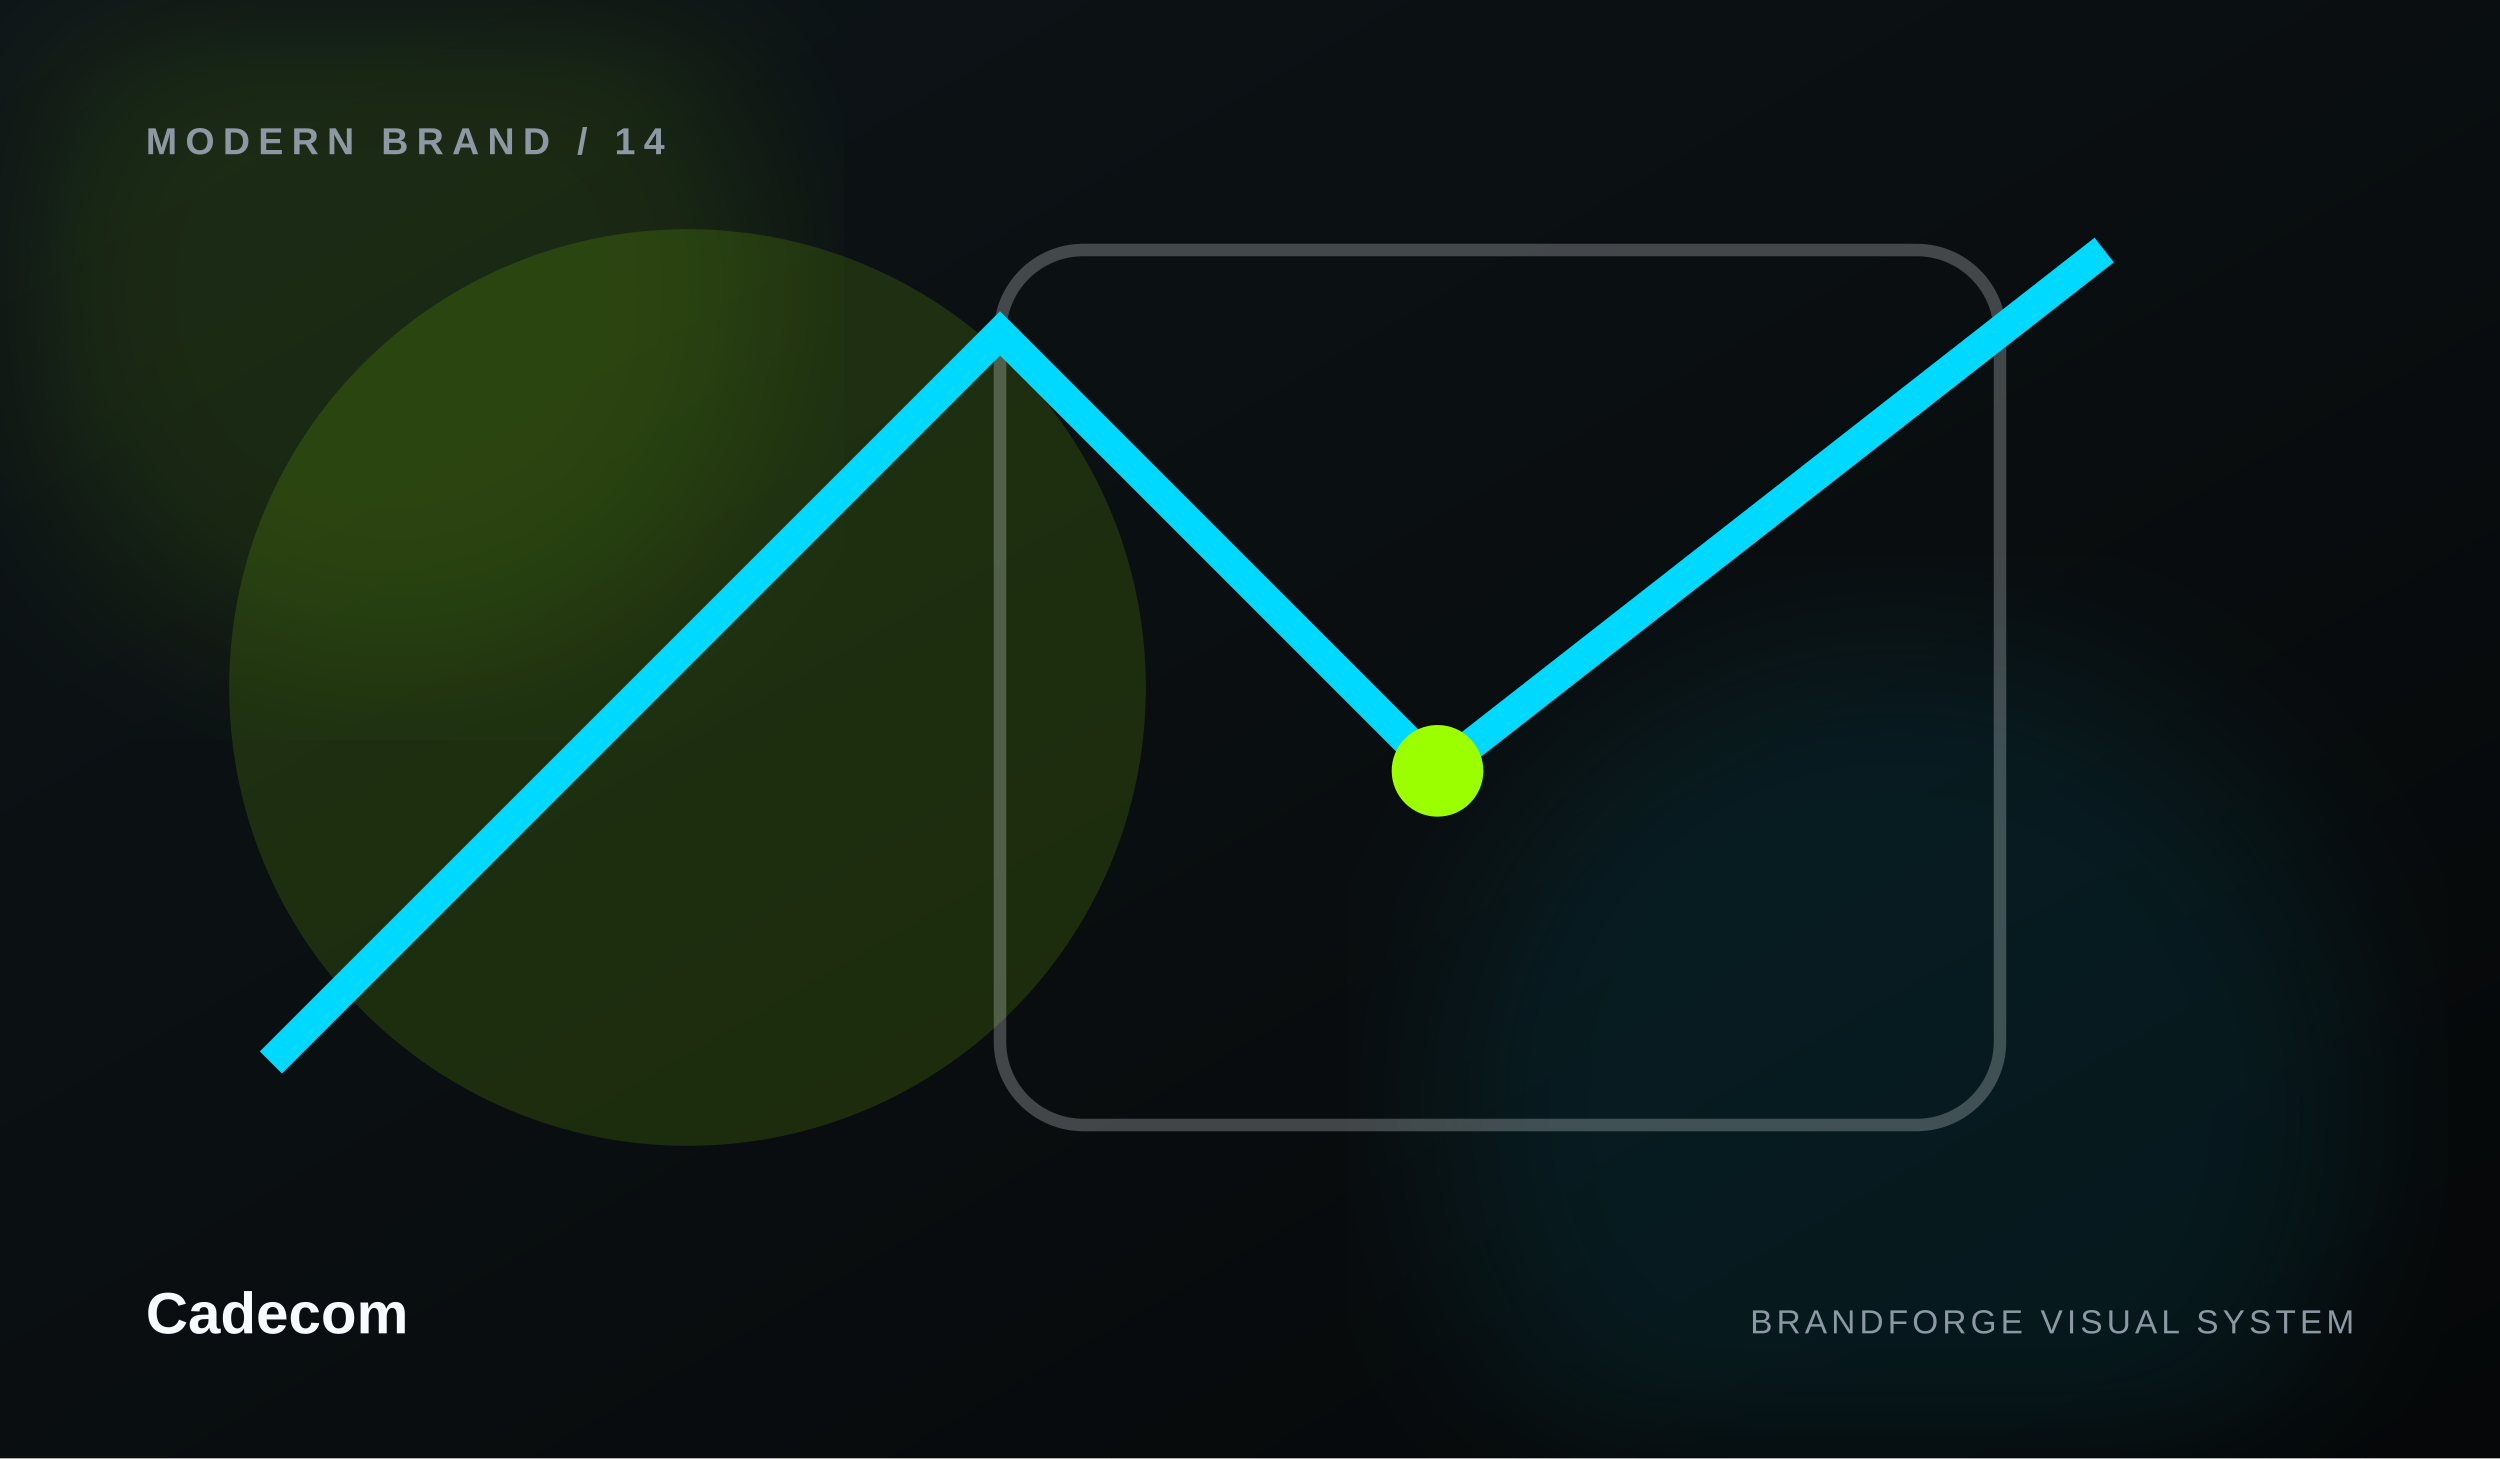
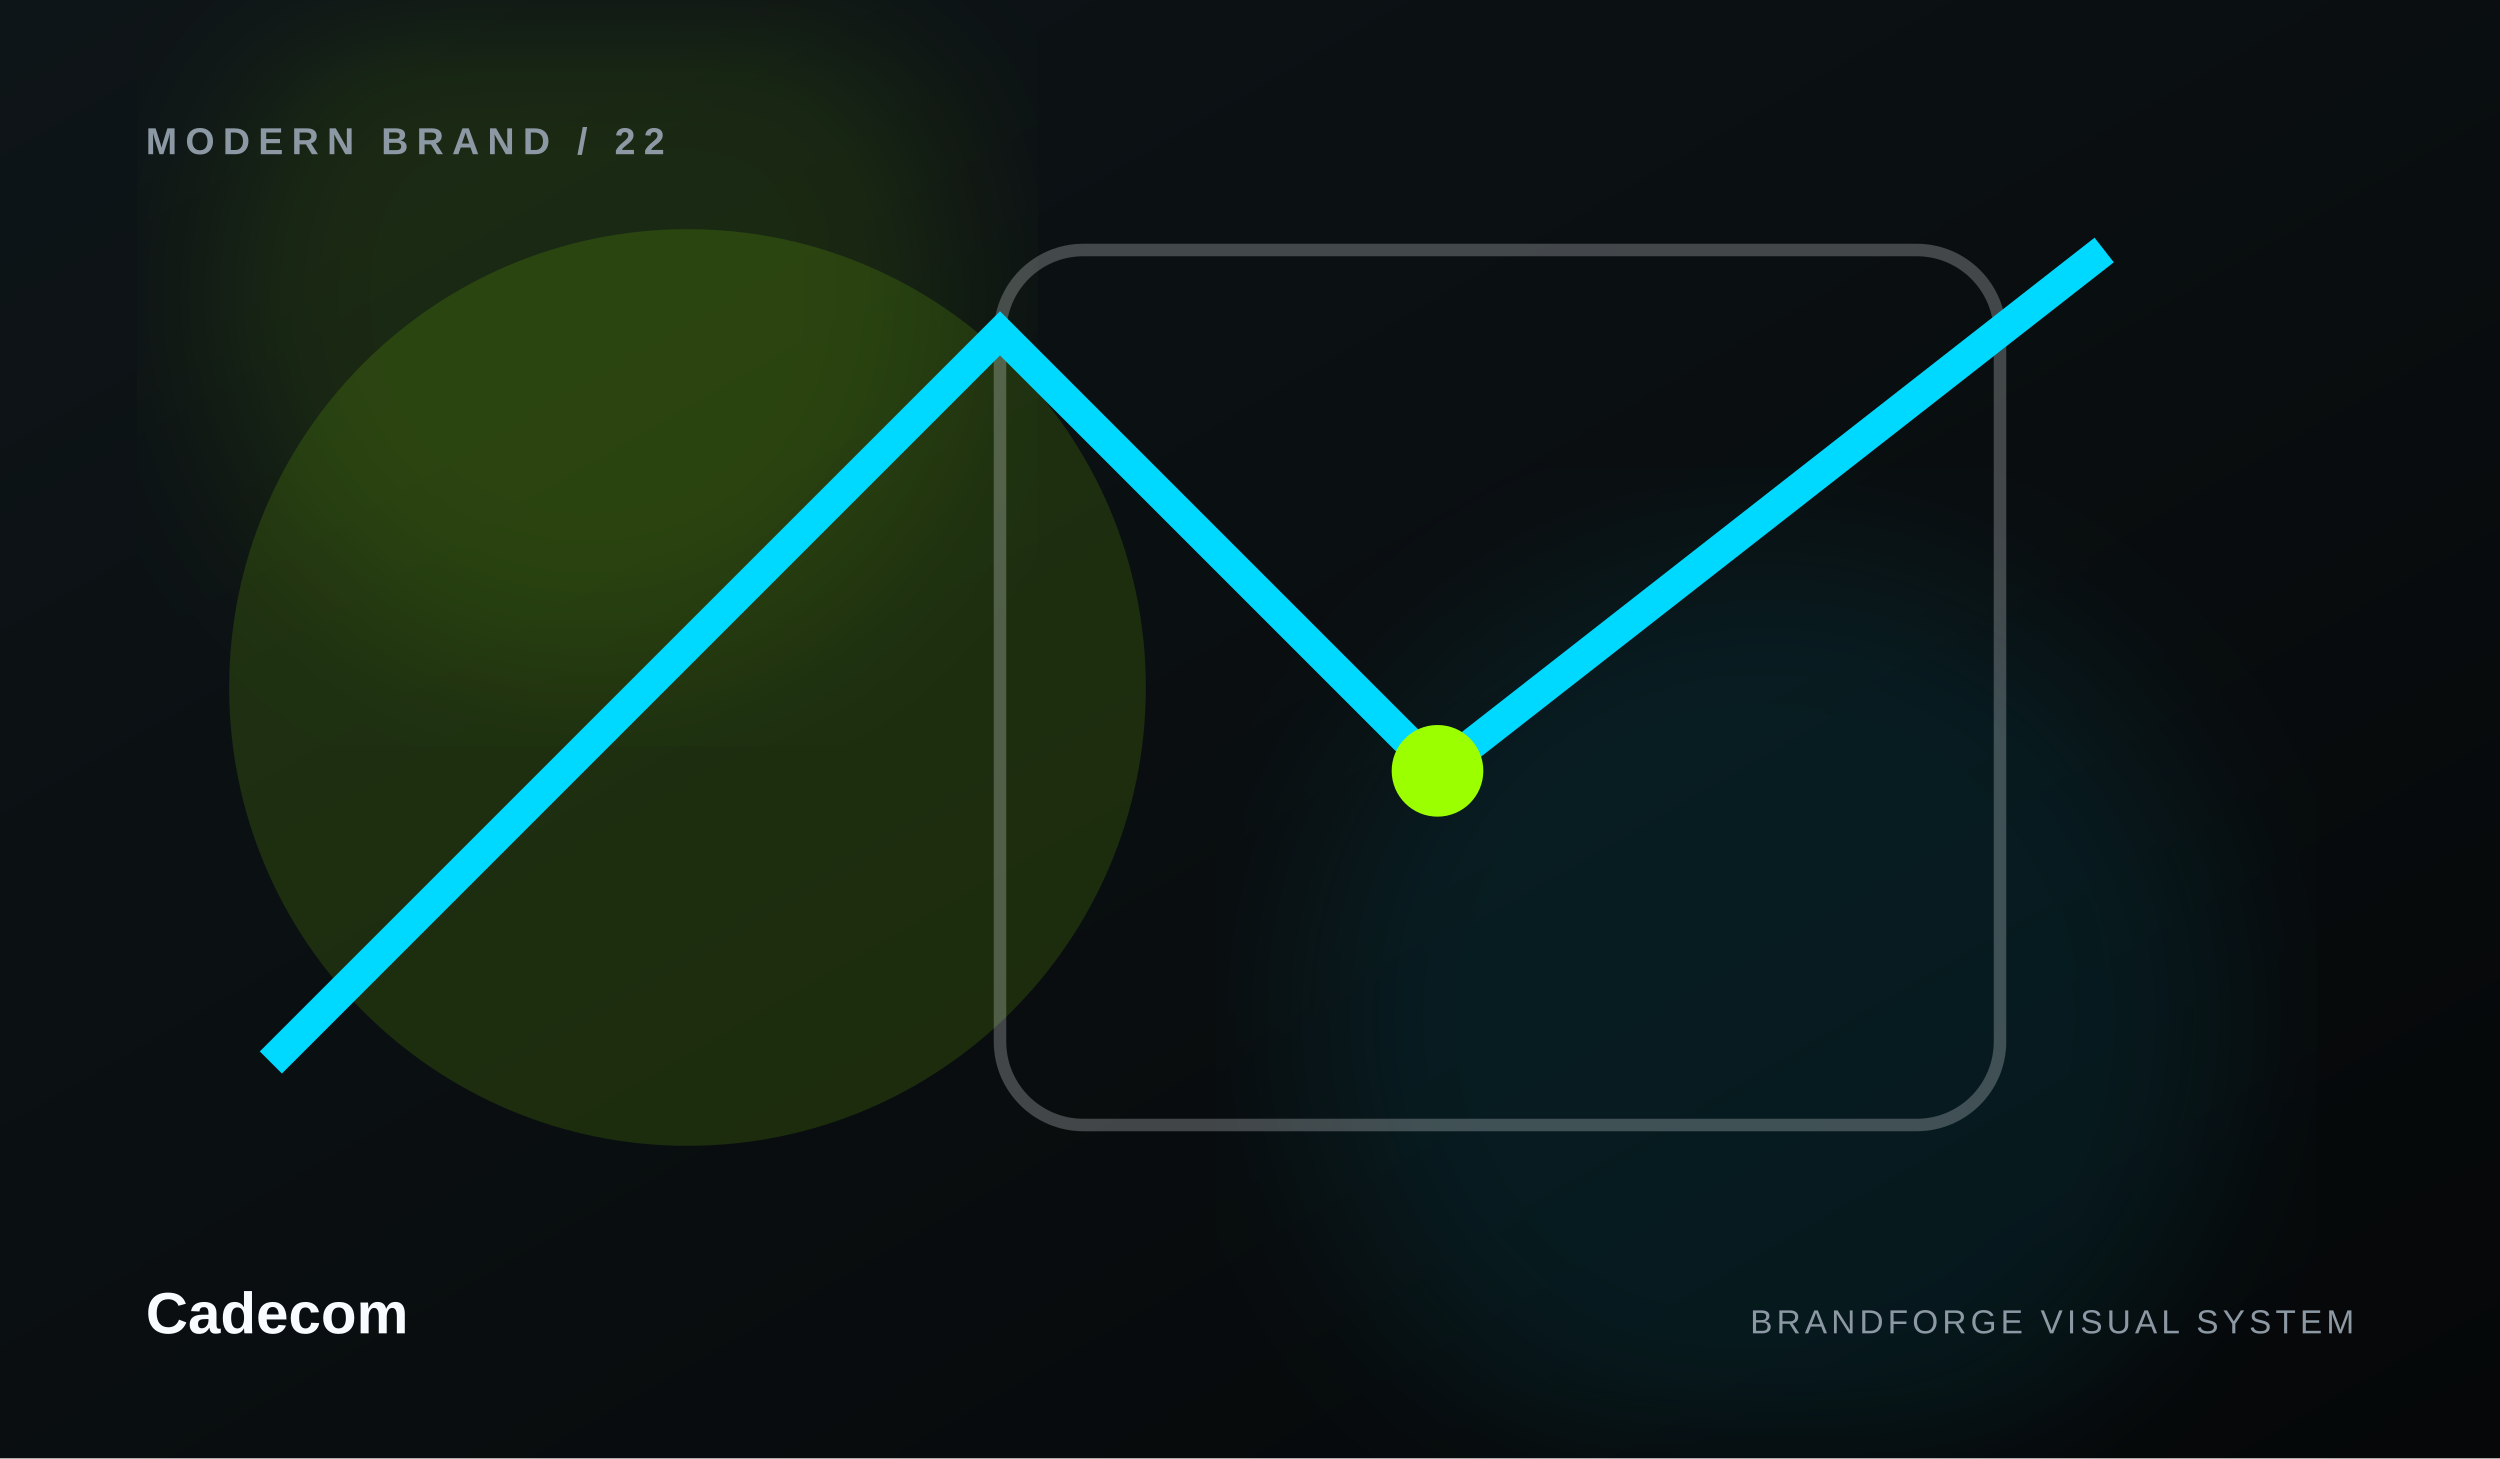
<svg xmlns="http://www.w3.org/2000/svg" viewBox="0 0 1200 700" role="img" aria-labelledby="title desc">
  <defs>
    <linearGradient id="g" x1="0" y1="0" x2="1" y2="1">
      <stop stop-color="#0e1518" />
      <stop offset="1" stop-color="#050708" />
    </linearGradient>
    <filter id="blur">
      <feGaussianBlur stdDeviation="38" />
    </filter>
  </defs>
  <rect width="1200" height="700" fill="url(#g)" />
-   <circle cx="189" cy="139" r="180" fill="#9cff00" opacity=".1" filter="url(#blur)" />
-   <circle cx="911" cy="531" r="220" fill="#00d9ff" opacity=".08" filter="url(#blur)" />
+   <circle cx="282" cy="142" r="180" fill="#9cff00" opacity=".1" filter="url(#blur)" />
+   <circle cx="848" cy="488" r="220" fill="#00d9ff" opacity=".08" filter="url(#blur)" />
  <g>
    <circle cx="330" cy="330" r="220" fill="#9cff00" opacity=".13" />
    <rect x="480" y="120" width="480" height="420" rx="40" fill="none" stroke="#f8fbff" stroke-opacity=".24" stroke-width="6" />
    <path d="M130 510L480 160l210 210 320-250" fill="none" stroke="#00d9ff" stroke-width="15" />
    <circle cx="690" cy="370" r="22" fill="#9cff00" />
  </g>
-   <text x="70" y="74" fill="#8c98a3" font-family="Arial, Helvetica, sans-serif" font-size="18" font-weight="700" letter-spacing="4">MODERN BRAND / 14</text>
+   <text x="70" y="74" fill="#8c98a3" font-family="Arial, Helvetica, sans-serif" font-size="18" font-weight="700" letter-spacing="4">MODERN BRAND / 22</text>
  <text x="70" y="640" fill="#f8fbff" font-family="Arial, Helvetica, sans-serif" font-size="28" font-weight="700">Cadecom</text>
  <text x="1130" y="640" text-anchor="end" fill="#8c98a3" font-family="Arial, Helvetica, sans-serif" font-size="16" letter-spacing="2">BRANDFORGE VISUAL SYSTEM</text>
</svg>
